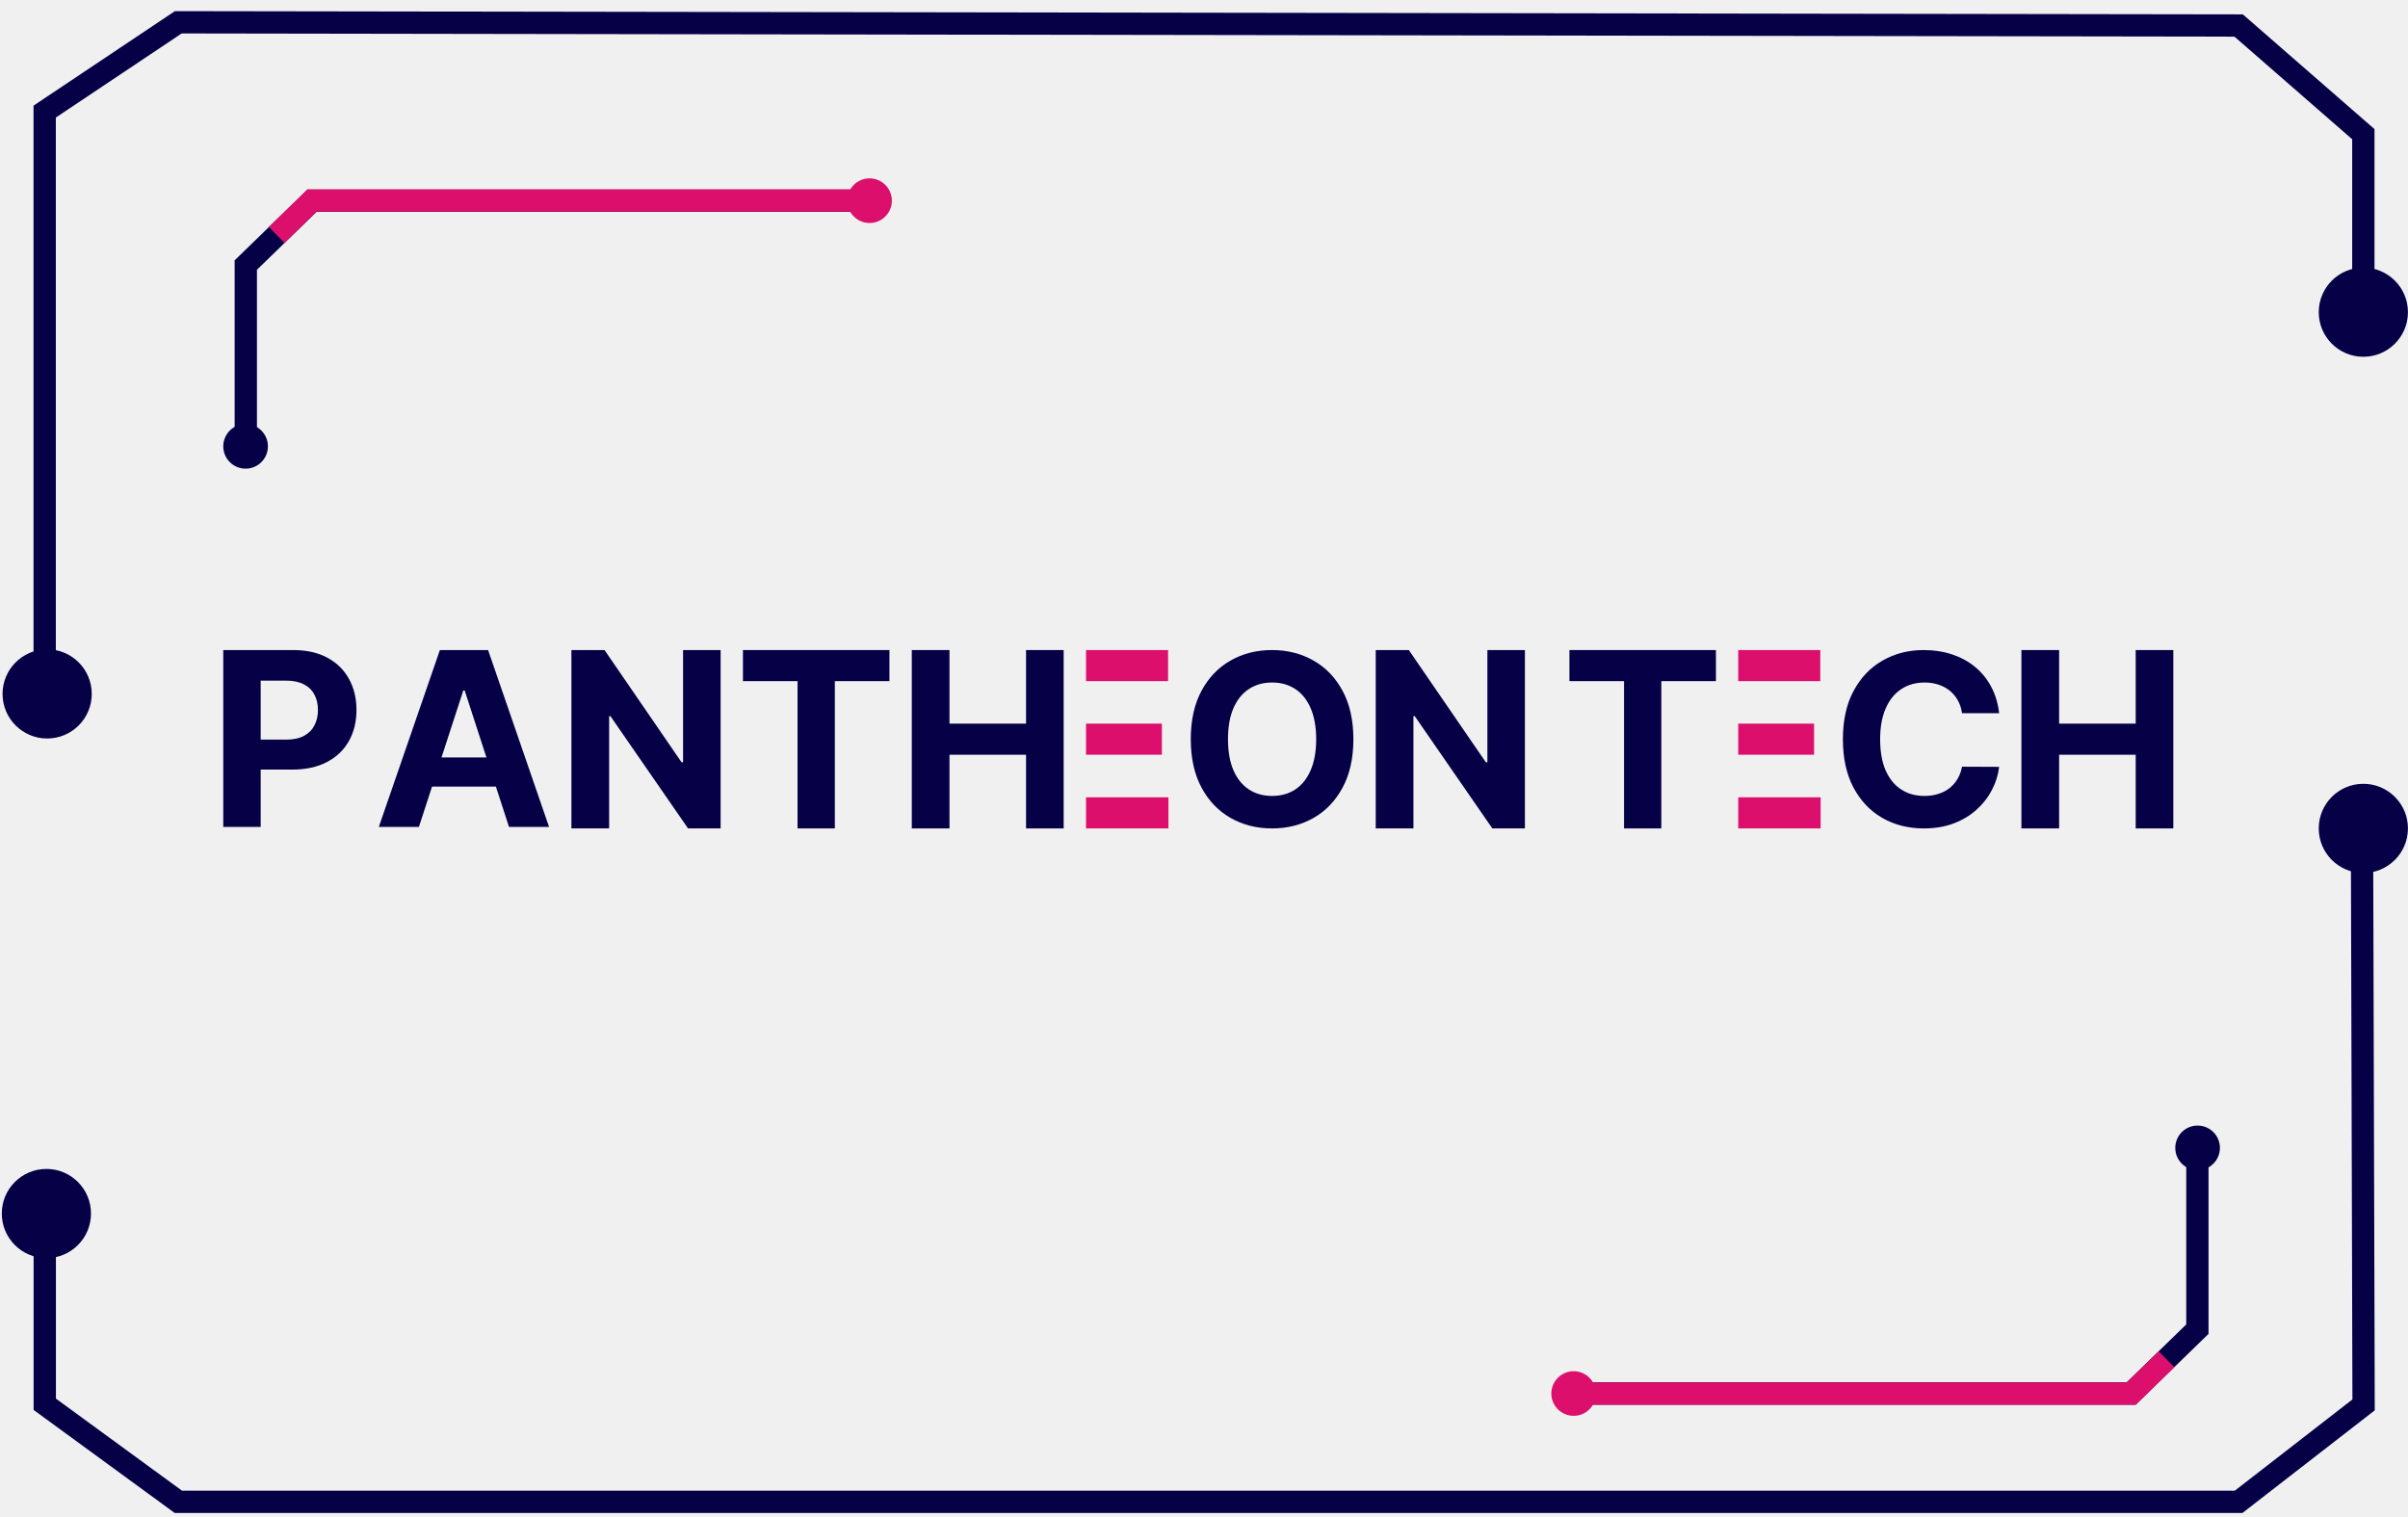
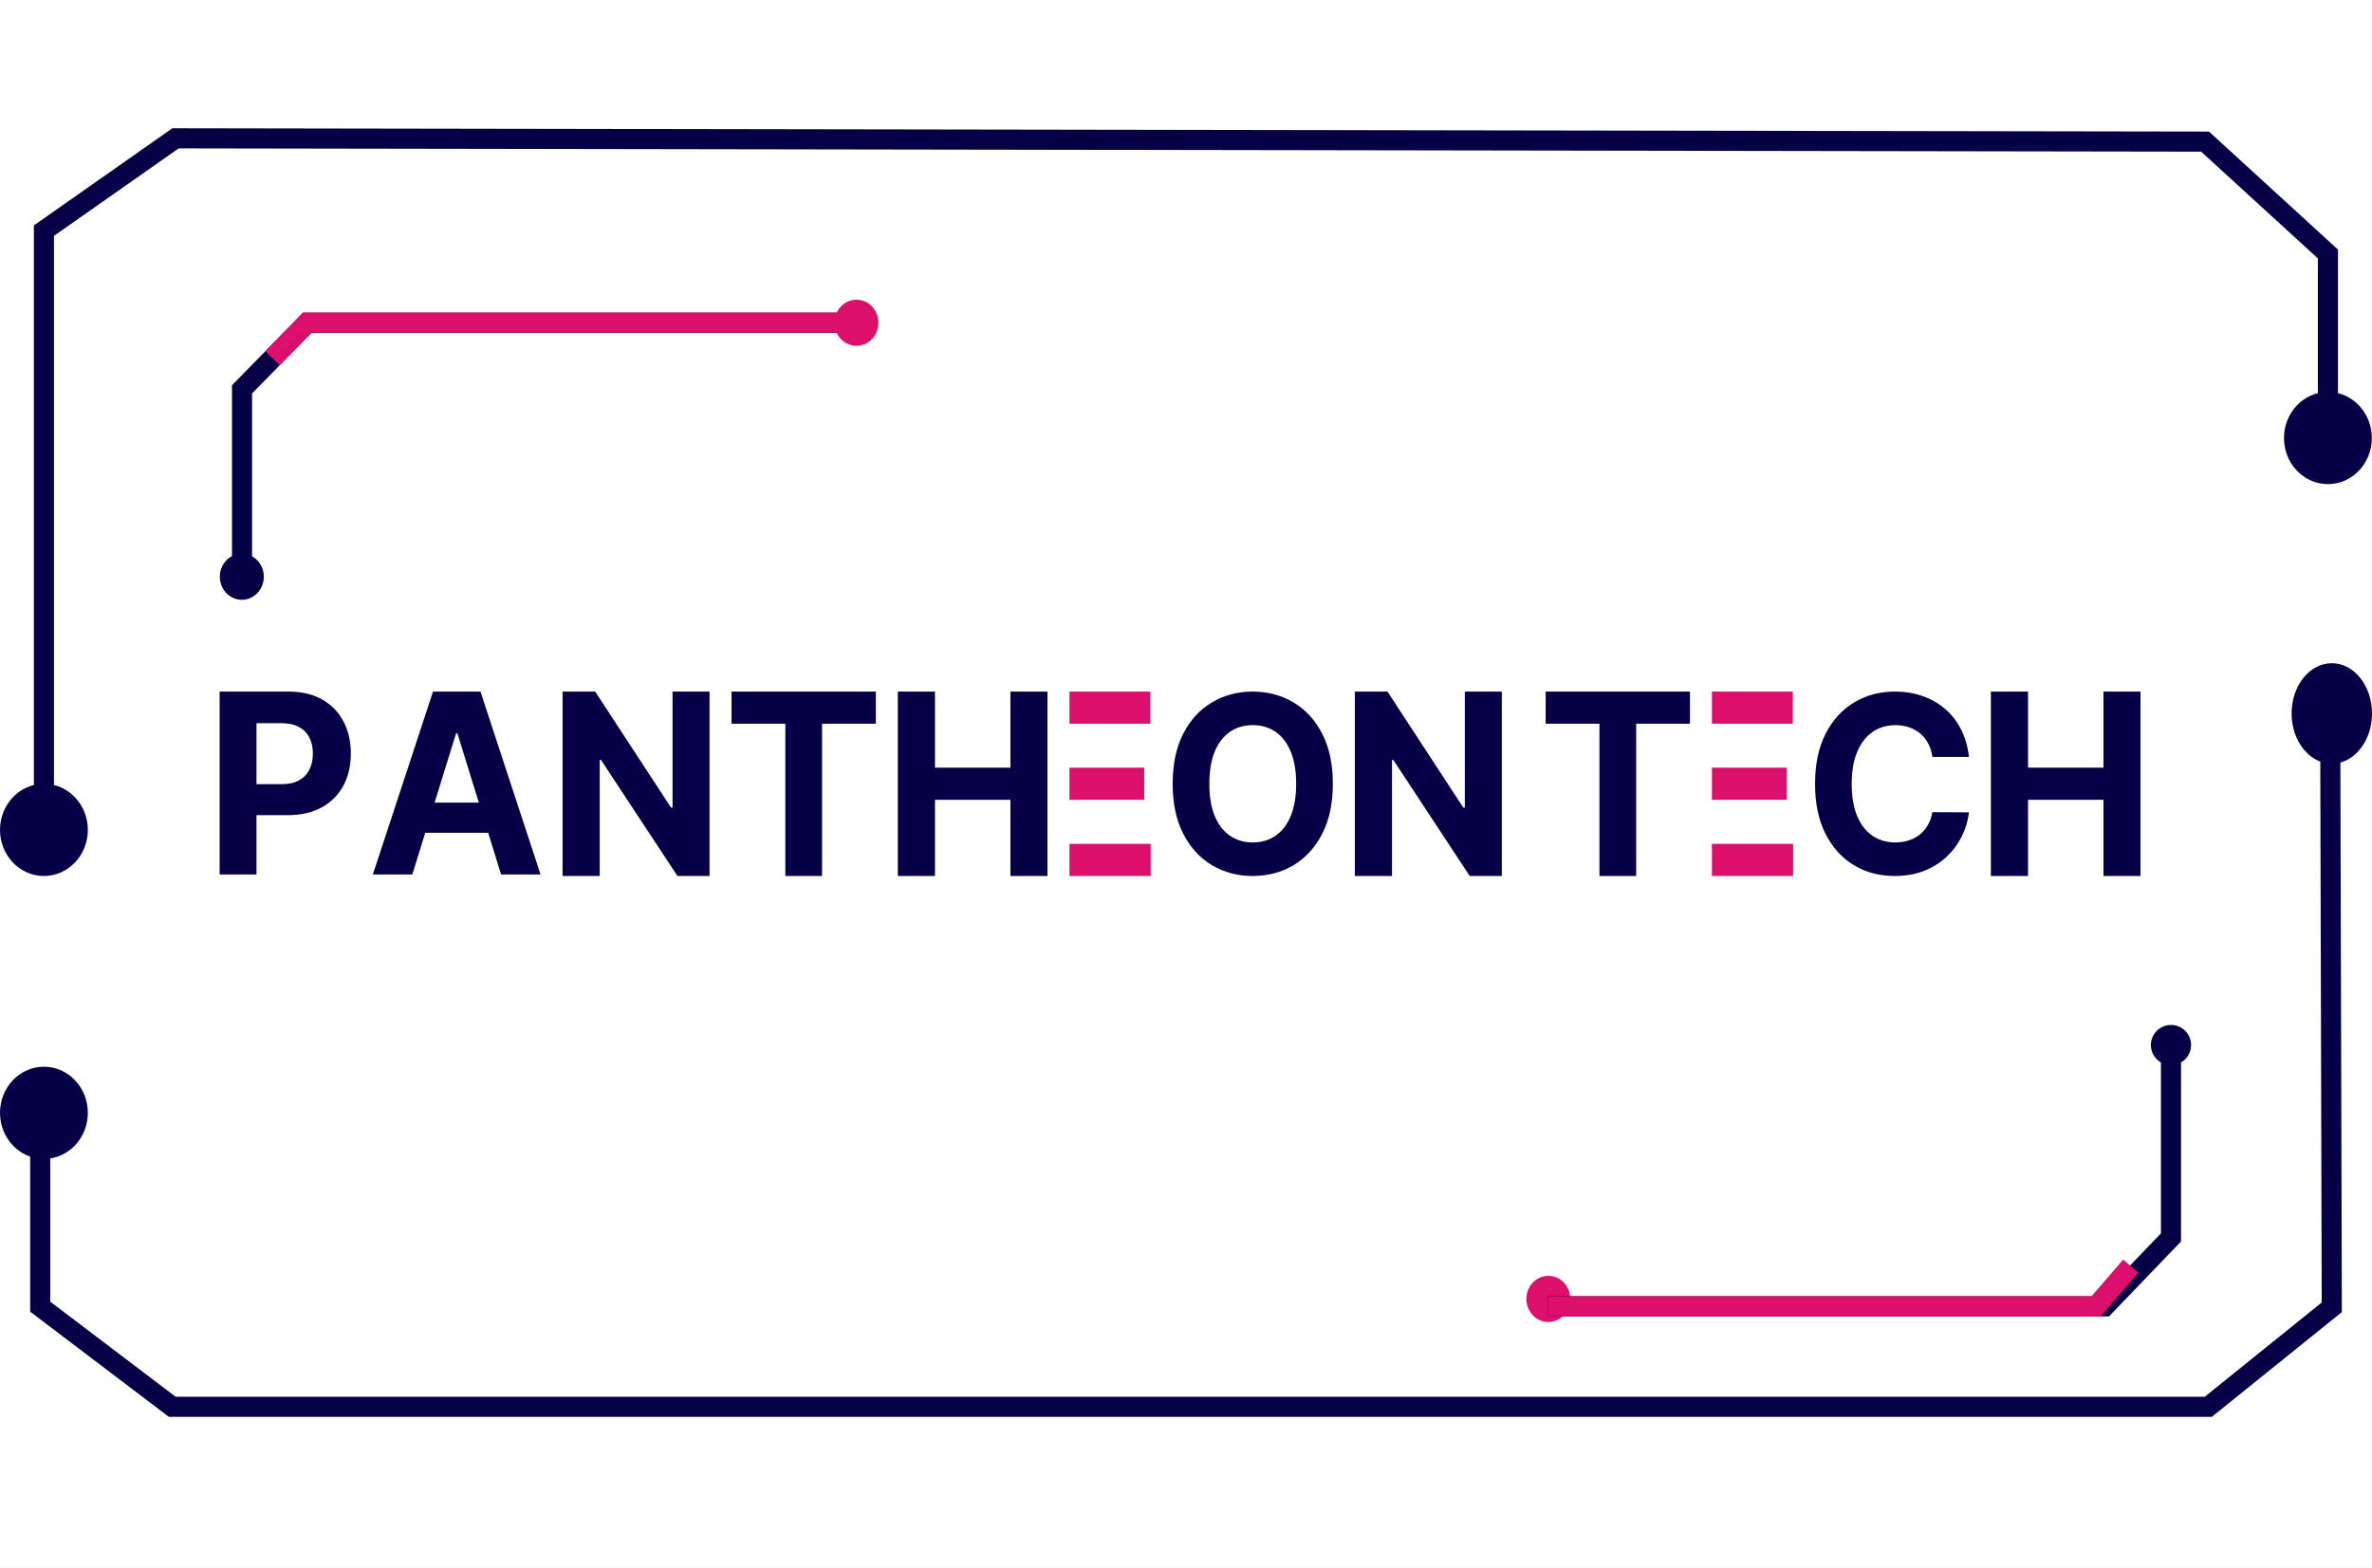
- <svg xmlns="http://www.w3.org/2000/svg" width="108" height="68" viewBox="0 0 108 68" fill="none">
-   <path d="M2.004 31.004V5.005L7.996 1L100.404 1.144L105.997 6.018V13.997" stroke="#060047" />
-   <rect x="0.115" y="29.123" width="4" height="4" rx="2" fill="#060047" />
-   <rect x="103.997" y="12.002" width="4" height="4" rx="2" fill="#060047" />
-   <path d="M105.937 37.498L106.008 63.012L100.403 67.36L8 67.36L2.008 62.984V54.647" stroke="#060047" />
-   <rect x="107.997" y="39.156" width="4" height="4" rx="2" transform="rotate(-180 107.997 39.1556)" fill="#060047" />
-   <rect x="4.081" y="56.429" width="4" height="4" rx="2" transform="rotate(-180 4.08083 56.4288)" fill="#060047" />
-   <path d="M11.024 19.954V11.888L13.996 9.001H39" stroke="#060047" />
-   <rect x="10.014" y="19.018" width="2.002" height="2.002" rx="1.001" fill="#060047" />
-   <rect x="37.999" y="8" width="2.002" height="2.002" rx="1.001" fill="#DC106C" />
-   <path d="M12.409 10.537L13.989 8.996H39" stroke="#DC106C" />
-   <path d="M98.554 51.548V59.615L95.583 62.502H70.579" stroke="#060047" />
-   <rect x="99.565" y="52.485" width="2.002" height="2.002" rx="1.001" transform="rotate(180 99.5646 52.4852)" fill="#060047" />
-   <rect x="71.579" y="63.503" width="2.002" height="2.002" rx="1.001" transform="rotate(180 71.5795 63.5028)" fill="#DC106C" />
-   <path d="M97.169 60.966L95.589 62.507H70.579" stroke="#DC106C" />
-   <path d="M68.393 29.156V37.156H66.932L63.452 32.12H63.393V37.156H61.702V29.156H63.186L66.639 34.187H66.71V29.156H68.393Z" fill="#060047" />
-   <path d="M60.7 33.156C60.7 34.005 60.539 34.727 60.217 35.323C59.898 35.919 59.462 36.374 58.909 36.688C58.359 37 57.74 37.156 57.053 37.156C56.361 37.156 55.74 36.998 55.19 36.684C54.64 36.37 54.206 35.915 53.886 35.319C53.567 34.723 53.407 34.002 53.407 33.156C53.407 32.306 53.567 31.584 53.886 30.988C54.206 30.393 54.64 29.939 55.19 29.627C55.74 29.313 56.361 29.156 57.053 29.156C57.74 29.156 58.359 29.313 58.909 29.627C59.462 29.939 59.898 30.393 60.217 30.988C60.539 31.584 60.7 32.306 60.7 33.156ZM59.031 33.156C59.031 32.605 58.948 32.142 58.783 31.764C58.621 31.386 58.392 31.1 58.095 30.905C57.799 30.709 57.452 30.612 57.053 30.612C56.656 30.612 56.308 30.709 56.012 30.905C55.715 31.1 55.484 31.386 55.32 31.764C55.157 32.142 55.076 32.605 55.076 33.156C55.076 33.706 55.157 34.169 55.32 34.547C55.484 34.925 55.715 35.211 56.012 35.407C56.308 35.602 56.656 35.699 57.053 35.699C57.452 35.699 57.799 35.602 58.095 35.407C58.392 35.211 58.621 34.925 58.783 34.547C58.948 34.169 59.031 33.706 59.031 33.156Z" fill="#060047" />
-   <path d="M40.894 37.156V29.156H42.585V32.456H46.019V29.156H47.706V37.156H46.019V33.851H42.585V37.156H40.894Z" fill="#060047" />
-   <path d="M33.322 30.55V29.156H39.892V30.55H37.443V37.156H35.771V30.55H33.322Z" fill="#060047" />
-   <path d="M32.32 29.156V37.156H30.859L27.378 32.12H27.32V37.156H25.628V29.156H27.113L30.566 34.187H30.636V29.156H32.32Z" fill="#060047" />
-   <path d="M18.788 37.09H16.99L19.729 29.156H21.891L24.626 37.09H22.829L20.841 30.969H20.779L18.788 37.09ZM18.675 33.971H22.922V35.281H18.675V33.971Z" fill="#060047" />
-   <path d="M10.014 37.09V29.156H13.145C13.746 29.156 14.259 29.27 14.683 29.5C15.106 29.728 15.429 30.044 15.651 30.45C15.876 30.852 15.988 31.317 15.988 31.844C15.988 32.371 15.875 32.836 15.647 33.239C15.42 33.642 15.091 33.956 14.659 34.181C14.231 34.405 13.711 34.518 13.102 34.518H11.107V33.173H12.831C13.154 33.173 13.42 33.118 13.629 33.007C13.841 32.893 13.998 32.737 14.101 32.538C14.207 32.336 14.26 32.105 14.26 31.844C14.26 31.581 14.207 31.351 14.101 31.155C13.998 30.956 13.841 30.802 13.629 30.694C13.417 30.583 13.148 30.527 12.823 30.527H11.692V37.09H10.014Z" fill="#060047" />
-   <path fill-rule="evenodd" clip-rule="evenodd" d="M52.389 29.156H48.709V30.55H52.389V29.156ZM48.709 32.456V33.851H52.112V32.456H48.709ZM48.709 35.761V37.156H52.405V35.761H48.709Z" fill="#DC106C" />
-   <path d="M90.662 37.156V29.156H92.353V32.456H95.787V29.156H97.474V37.156H95.787V33.851H92.353V37.156H90.662Z" fill="#060047" />
-   <path d="M70.39 30.55V29.156H76.96V30.55H74.511V37.156H72.839V30.55H70.39Z" fill="#060047" />
-   <path fill-rule="evenodd" clip-rule="evenodd" d="M81.641 29.156H77.96V30.55H81.641V29.156ZM77.96 32.456V33.851H81.363V32.456H77.96ZM77.96 35.761V37.156H81.656V35.761H77.96Z" fill="#DC106C" />
-   <path d="M89.663 31.988H87.998C87.967 31.773 87.905 31.581 87.811 31.414C87.717 31.244 87.597 31.1 87.45 30.981C87.303 30.862 87.133 30.77 86.941 30.707C86.75 30.644 86.544 30.612 86.321 30.612C85.918 30.612 85.567 30.712 85.267 30.912C84.968 31.11 84.736 31.399 84.572 31.779C84.407 32.157 84.325 32.616 84.325 33.156C84.325 33.711 84.407 34.177 84.572 34.555C84.739 34.932 84.972 35.218 85.271 35.41C85.57 35.603 85.916 35.699 86.309 35.699C86.53 35.699 86.734 35.67 86.921 35.612C87.112 35.554 87.28 35.469 87.427 35.357C87.574 35.243 87.696 35.105 87.792 34.943C87.891 34.78 87.96 34.595 87.998 34.388L89.663 34.395C89.62 34.753 89.512 35.097 89.34 35.429C89.17 35.759 88.941 36.054 88.651 36.315C88.365 36.574 88.023 36.779 87.625 36.931C87.23 37.081 86.782 37.156 86.283 37.156C85.588 37.156 84.967 36.998 84.42 36.684C83.875 36.37 83.444 35.915 83.127 35.319C82.812 34.723 82.655 34.002 82.655 33.156C82.655 32.306 82.815 31.584 83.134 30.988C83.454 30.393 83.887 29.939 84.435 29.627C84.982 29.313 85.598 29.156 86.283 29.156C86.734 29.156 87.152 29.219 87.537 29.346C87.925 29.473 88.269 29.657 88.568 29.901C88.867 30.142 89.11 30.437 89.298 30.787C89.488 31.137 89.61 31.537 89.663 31.988Z" fill="#060047" />
+ <svg xmlns="http://www.w3.org/2000/svg" width="118" height="78" viewBox="0 0 118 78" fill="none">
+   <rect width="118" height="78" fill="white" />
+   <path d="M2.185 41.298V11.476L8.732 6.882L109.696 7.047L115.807 12.638V21.791" stroke="#060047" />
+   <path d="M4.37 41.294C4.37 40.027 3.392 39 2.185 39C0.978 39 0 40.027 0 41.294C0 42.561 0.978 43.588 2.185 43.588C3.392 43.588 4.37 42.561 4.37 41.294Z" fill="#060047" />
+   <path d="M117.992 21.796C117.992 20.529 117.014 19.502 115.807 19.502C114.6 19.502 113.622 20.529 113.622 21.796C113.622 23.063 114.6 24.09 115.807 24.09C117.014 24.09 117.992 23.063 117.992 21.796Z" fill="#060047" />
+   <path d="M0 55.372C0 56.639 0.978 57.666 2.185 57.666C3.392 57.666 4.37 56.639 4.37 55.372C4.37 54.105 3.392 53.078 2.185 53.078C0.978 53.078 0 54.105 0 55.372Z" fill="#060047" />
+   <path d="M12.041 28.624V19.372L15.288 16.06H42.607" stroke="#060047" />
+   <path d="M12.031 27.549H12.03C11.427 27.549 10.937 28.063 10.937 28.697V28.697C10.937 29.331 11.427 29.845 12.03 29.845H12.031C12.634 29.845 13.124 29.331 13.124 28.697V28.697C13.124 28.063 12.634 27.549 12.031 27.549Z" fill="#060047" />
+   <path d="M42.607 14.912H42.607C42.003 14.912 41.513 15.426 41.513 16.06V16.06C41.513 16.694 42.003 17.208 42.607 17.208H42.607C43.211 17.208 43.7 16.694 43.7 16.06V16.06C43.7 15.426 43.211 14.912 42.607 14.912Z" fill="#DC106C" />
+   <path d="M13.554 17.822L15.281 16.054H42.607" stroke="#DC106C" />
+   <path d="M77.025 65.781H77.025C77.629 65.781 78.119 65.267 78.119 64.633V64.633C78.119 63.999 77.629 63.485 77.025 63.485H77.025C76.421 63.485 75.932 63.999 75.932 64.633V64.633C75.932 65.267 76.421 65.781 77.025 65.781Z" fill="#DC106C" />
+   <path d="M115.922 36L116 65.049L109.856 70H8.569L2 65.018V55.525" stroke="#060047" />
+   <path d="M114 35.5C114 36.881 114.895 38 116 38C117.105 38 118 36.881 118 35.5C118 34.119 117.105 33 116 33C114.895 33 114 34.119 114 35.5Z" fill="#060047" />
+   <path d="M108 52V61.573L104.707 65H77" stroke="#060047" />
+   <path d="M108 53H108C108.552 53 109 52.552 109 52V52C109 51.448 108.552 51 108 51H108C107.448 51 107 51.448 107 52V52C107 52.552 107.448 53 108 53Z" fill="#060047" />
+   <path d="M106 63L104.277 65H77" stroke="#DC106C" />
+   <path d="M74.711 34.412V43.588H73.114L69.312 37.813H69.248V43.588H67.4V34.412H69.022L72.794 40.183H72.871V34.412H74.711Z" fill="#060047" />
+   <path d="M66.305 39C66.305 39.974 66.129 40.803 65.777 41.486C65.428 42.169 64.952 42.691 64.348 43.052C63.747 43.409 63.071 43.588 62.321 43.588C61.565 43.588 60.886 43.408 60.285 43.047C59.684 42.687 59.209 42.165 58.86 41.482C58.511 40.798 58.337 39.971 58.337 39C58.337 38.026 58.511 37.197 58.86 36.514C59.209 35.831 59.684 35.31 60.285 34.953C60.886 34.592 61.565 34.412 62.321 34.412C63.071 34.412 63.747 34.592 64.348 34.953C64.952 35.31 65.428 35.831 65.777 36.514C66.129 37.197 66.305 38.026 66.305 39ZM64.481 39C64.481 38.369 64.391 37.837 64.211 37.404C64.034 36.971 63.783 36.642 63.459 36.418C63.135 36.194 62.756 36.082 62.321 36.082C61.886 36.082 61.507 36.194 61.183 36.418C60.858 36.642 60.606 36.971 60.426 37.404C60.249 37.837 60.161 38.369 60.161 39C60.161 39.631 60.249 40.163 60.426 40.596C60.606 41.029 60.858 41.358 61.183 41.582C61.507 41.806 61.886 41.918 62.321 41.918C62.756 41.918 63.135 41.806 63.459 41.582C63.783 41.358 64.034 41.029 64.211 40.596C64.391 40.163 64.481 39.631 64.481 39Z" fill="#060047" />
+   <path d="M44.665 43.588V34.412H46.513V38.198H50.265V34.412H52.108V43.588H50.265V39.797H46.513V43.588H44.665Z" fill="#060047" />
+   <path d="M36.392 36.011V34.412H43.57V36.011H40.894V43.588H39.068V36.011H36.392Z" fill="#060047" />
+   <path d="M35.297 34.412V43.588H33.701L29.898 37.813H29.834V43.588H27.986V34.412H29.608L33.381 40.183H33.457V34.412H35.297Z" fill="#060047" />
+   <path d="M20.512 43.513H18.548L21.541 34.412H23.902L26.891 43.513H24.927L22.755 36.492H22.688L20.512 43.513ZM20.389 39.936H25.029V41.438H20.389V39.936Z" fill="#060047" />
+   <path d="M10.926 43.513V34.412H14.346C15.004 34.412 15.564 34.544 16.027 34.807C16.489 35.068 16.842 35.431 17.085 35.896C17.331 36.358 17.453 36.892 17.453 37.496C17.453 38.1 17.329 38.634 17.081 39.096C16.832 39.558 16.473 39.918 16.001 40.176C15.533 40.434 14.966 40.562 14.3 40.562H12.12V39.02H14.003C14.356 39.02 14.647 38.956 14.875 38.829C15.107 38.699 15.279 38.52 15.392 38.291C15.508 38.06 15.565 37.795 15.565 37.496C15.565 37.194 15.508 36.93 15.392 36.705C15.279 36.477 15.107 36.3 14.875 36.176C14.644 36.049 14.35 35.985 13.995 35.985H12.759V43.513H10.926Z" fill="#060047" />
+   <path fill-rule="evenodd" clip-rule="evenodd" d="M57.225 34.412H53.203V36.011H57.225V34.412ZM53.203 38.198V39.797H56.922V38.198H53.203ZM53.203 41.989V43.588H57.242V41.989H53.203Z" fill="#DC106C" />
+   <path d="M99.041 43.588V34.412H100.889V38.198H104.641V34.412H106.484V43.588H104.641V39.797H100.889V43.588H99.041Z" fill="#060047" />
+   <path d="M76.892 36.011V34.412H84.071V36.011H81.395V43.588H79.568V36.011H76.892Z" fill="#060047" />
+   <path fill-rule="evenodd" clip-rule="evenodd" d="M89.185 34.412H85.163V36.011H89.185V34.412ZM85.163 38.198V39.797H88.882V38.198H85.163ZM85.163 41.989V43.588H89.202V41.989H85.163Z" fill="#DC106C" />
+   <path d="M97.95 37.661H96.13C96.097 37.414 96.029 37.194 95.927 37.002C95.824 36.808 95.692 36.642 95.532 36.505C95.371 36.369 95.186 36.264 94.975 36.191C94.767 36.119 94.542 36.082 94.298 36.082C93.858 36.082 93.474 36.197 93.147 36.427C92.82 36.654 92.567 36.985 92.387 37.421C92.207 37.854 92.117 38.381 92.117 39C92.117 39.637 92.207 40.172 92.387 40.605C92.57 41.038 92.825 41.365 93.151 41.586C93.478 41.807 93.856 41.918 94.285 41.918C94.526 41.918 94.749 41.884 94.954 41.818C95.162 41.751 95.346 41.653 95.507 41.525C95.668 41.394 95.8 41.236 95.906 41.05C96.014 40.864 96.088 40.651 96.13 40.413L97.95 40.422C97.903 40.832 97.785 41.227 97.597 41.608C97.411 41.986 97.16 42.325 96.845 42.624C96.532 42.921 96.158 43.157 95.723 43.331C95.291 43.502 94.802 43.588 94.256 43.588C93.498 43.588 92.819 43.408 92.221 43.047C91.625 42.687 91.155 42.165 90.808 41.482C90.465 40.798 90.293 39.971 90.293 39C90.293 38.026 90.468 37.197 90.817 36.514C91.166 35.831 91.639 35.31 92.237 34.953C92.836 34.592 93.509 34.412 94.256 34.412C94.749 34.412 95.206 34.484 95.627 34.63C96.051 34.775 96.426 34.987 96.753 35.267C97.08 35.543 97.346 35.882 97.551 36.283C97.758 36.684 97.891 37.144 97.95 37.661Z" fill="#060047" />
</svg>
